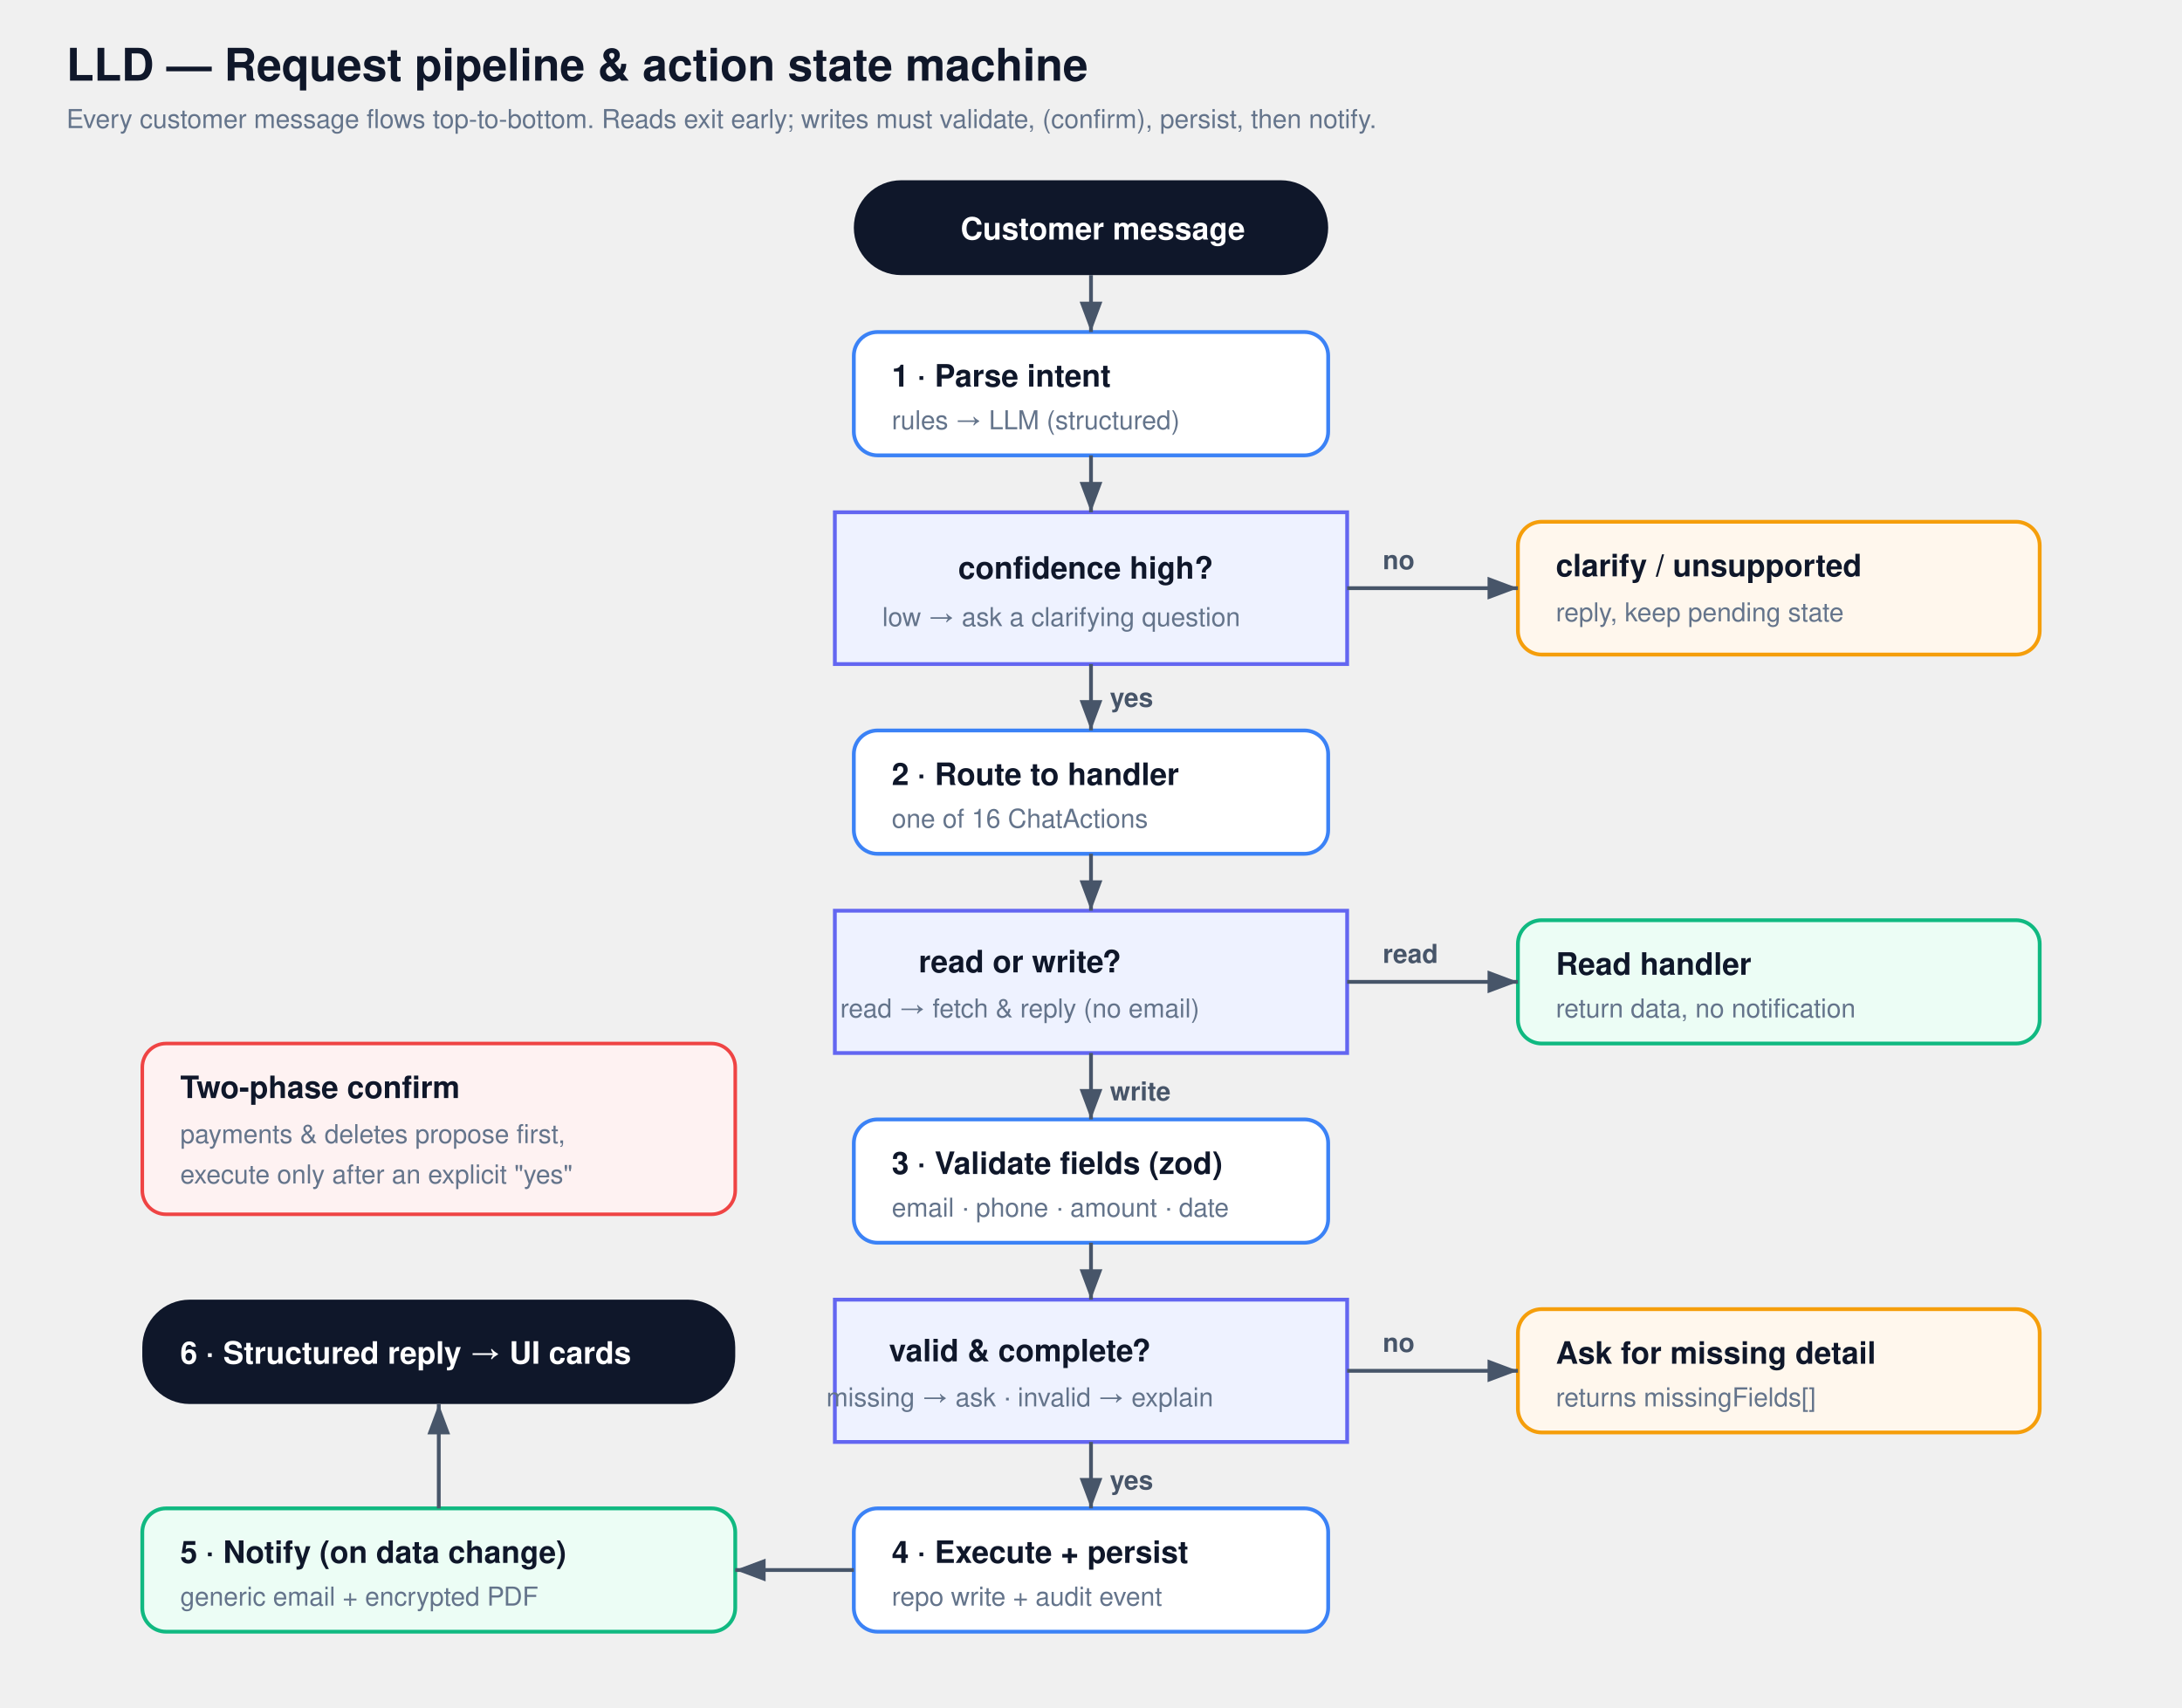
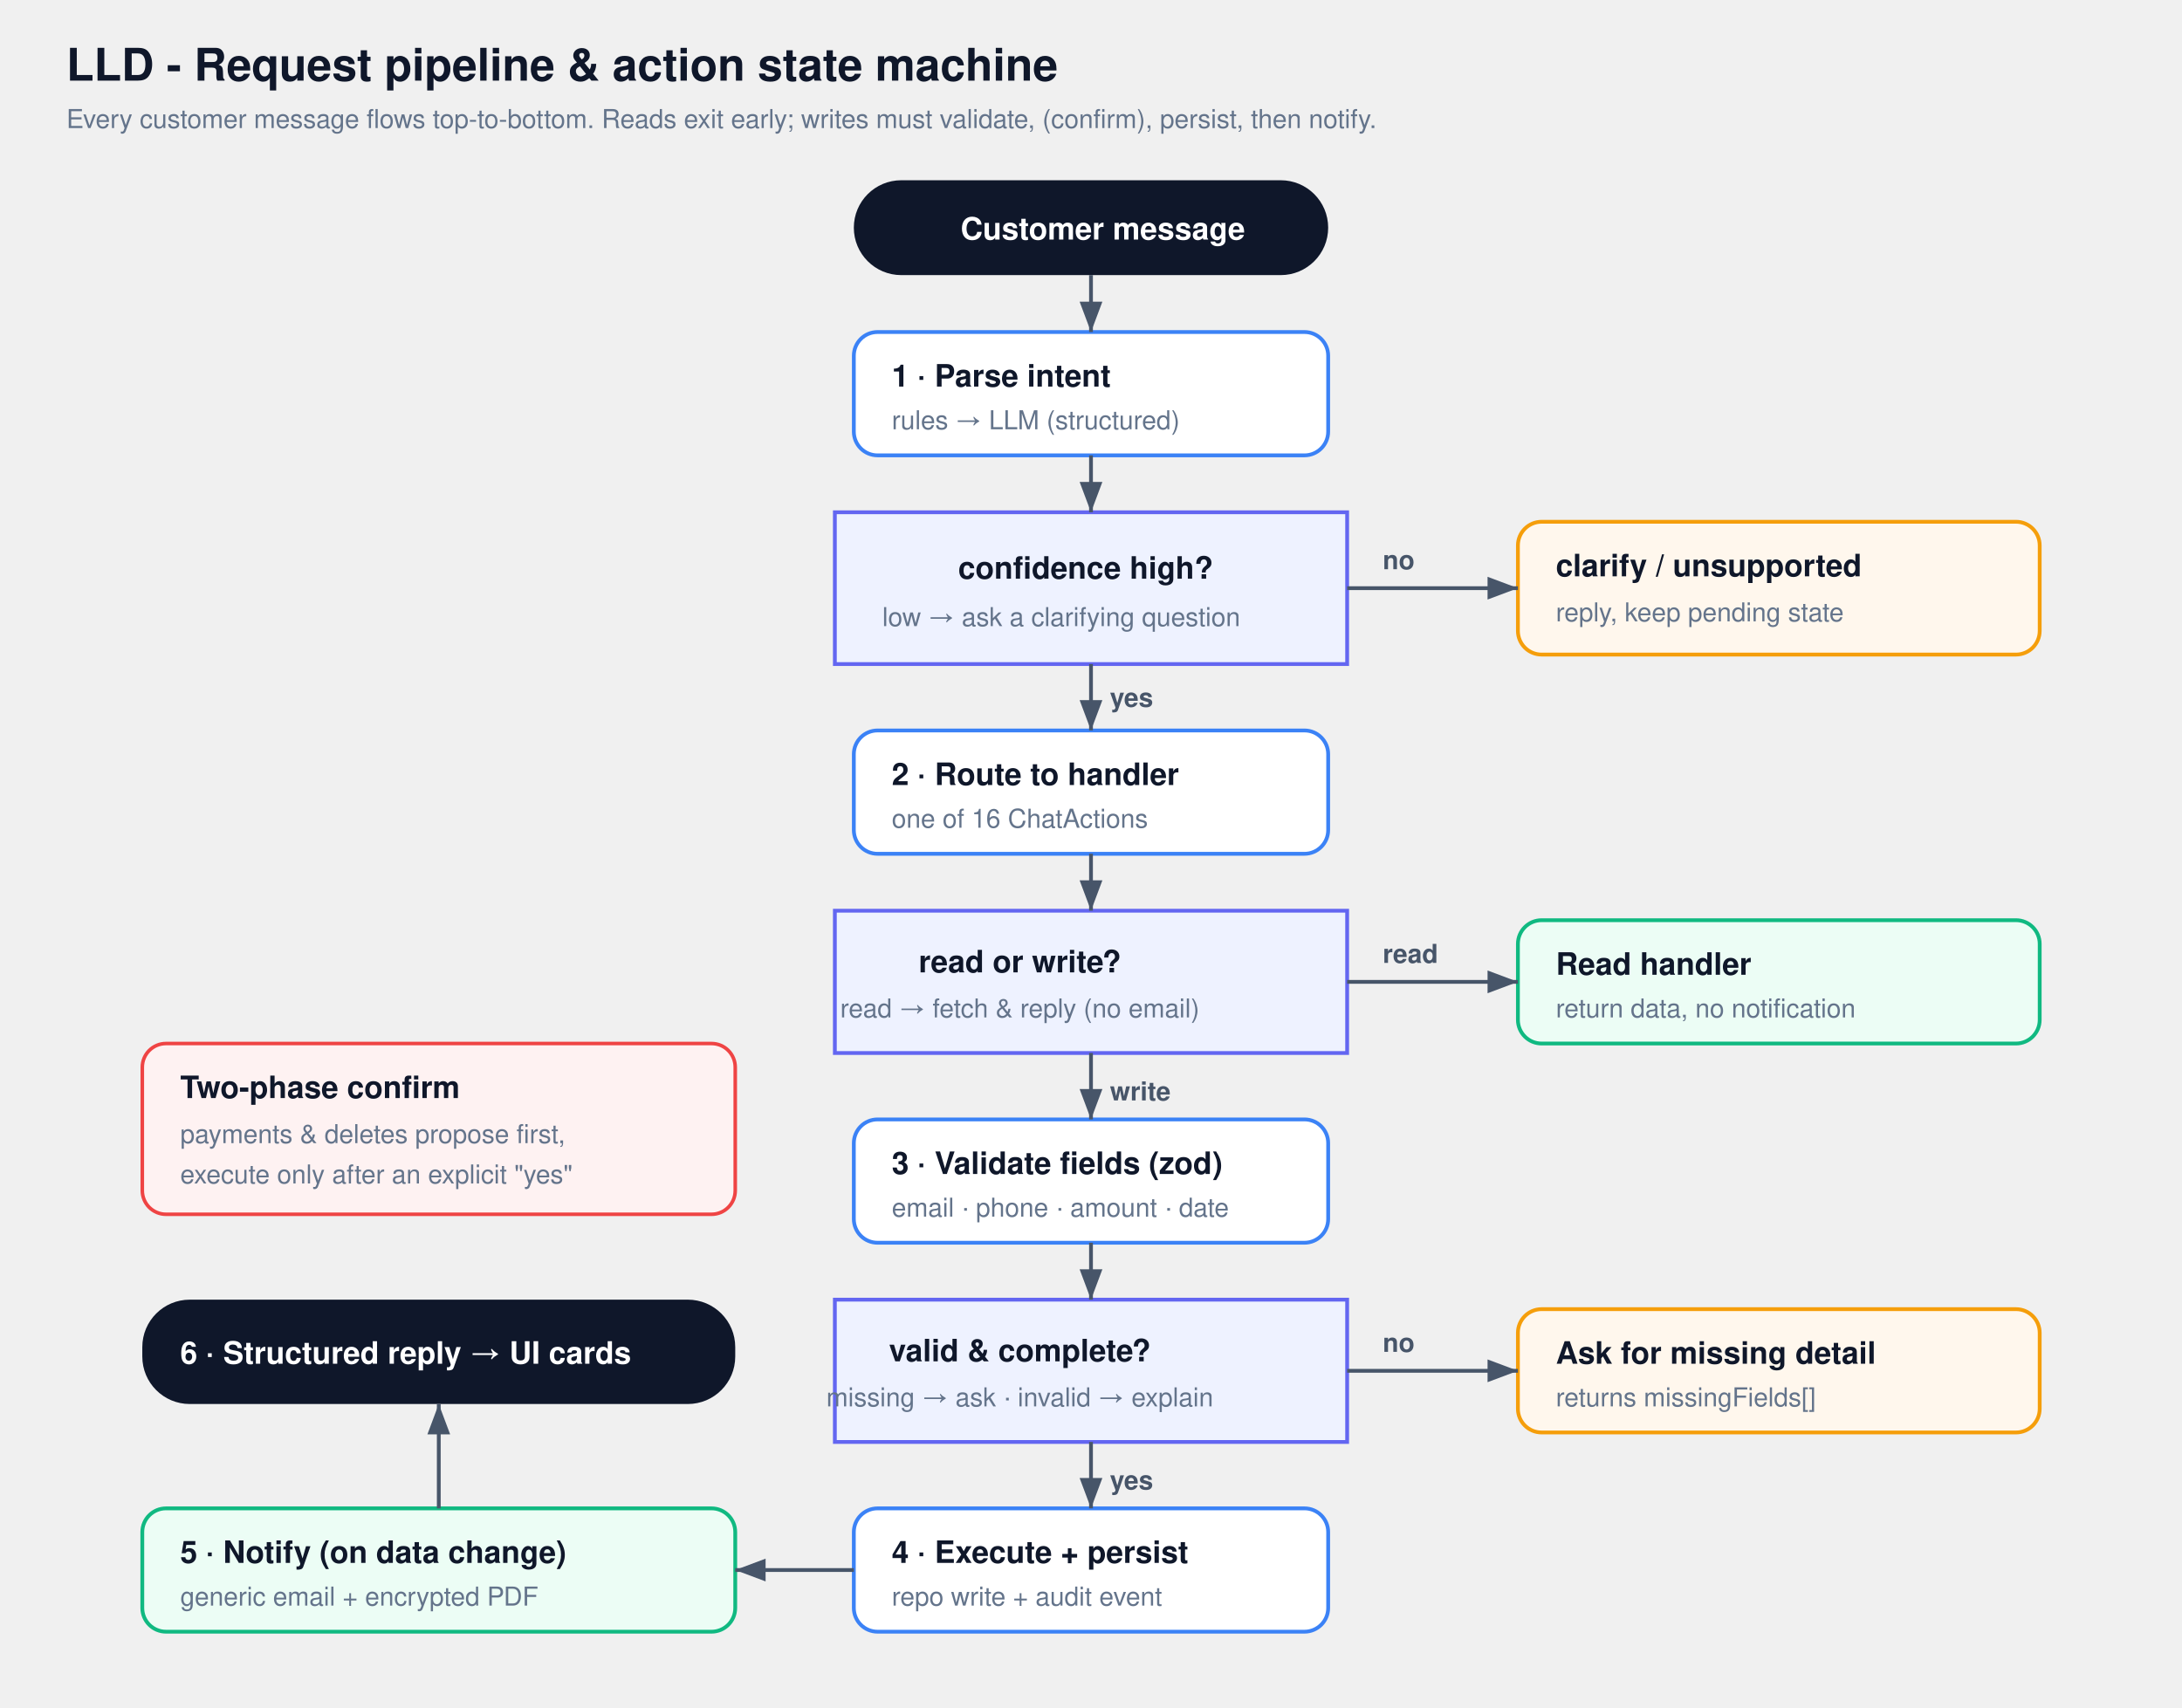
<svg xmlns="http://www.w3.org/2000/svg" viewBox="0 0 920 720" font-family="Segoe UI, Helvetica, Arial, sans-serif">
  <defs>
    <marker id="a" markerWidth="10" markerHeight="10" refX="8" refY="3" orient="auto" markerUnits="strokeWidth">
      <path d="M0,0 L8,3 L0,6 Z" fill="#475569" />
    </marker>
    <style>
      .step { fill:#ffffff; stroke:#3b82f6; stroke-width:1.6; rx:10; }
      .dec  { fill:#eef2ff; stroke:#6366f1; stroke-width:1.6; }
      .term { fill:#0f172a; rx:20; }
      .good { fill:#ecfdf5; stroke:#10b981; stroke-width:1.6; rx:10; }
      .warn { fill:#fff7ed; stroke:#f59e0b; stroke-width:1.6; rx:10; }
      .t    { fill:#0f172a; font-size:13px; font-weight:600; }
      .tw   { fill:#ffffff; font-size:13px; font-weight:600; }
      .s    { fill:#64748b; font-size:11px; }
      .e    { stroke:#475569; stroke-width:1.6; fill:none; marker-end:url(#a); }
      .lbl  { fill:#475569; font-size:11px; font-weight:600; }
    </style>
  </defs>
-   <text x="28" y="34" font-size="19" font-weight="700" fill="#0f172a">LLD — Request pipeline &amp; action state machine</text>
+   <text x="28" y="34" font-size="19" font-weight="700" fill="#0f172a">LLD - Request pipeline &amp; action state machine</text>
  <text x="28" y="54" class="s">Every customer message flows top-to-bottom. Reads exit early; writes must validate, (confirm), persist, then notify.</text>
  <rect class="term" x="360" y="76" width="200" height="40" />
  <text class="tw" x="405" y="101">Customer message</text>
  <rect class="step" x="360" y="140" width="200" height="52" />
  <text class="t" x="376" y="163">1 · Parse intent</text>
  <text class="s" x="376" y="181">rules → LLM (structured)</text>
  <rect class="dec" x="352" y="216" width="216" height="64" transform="skewX(-0)" />
  <text class="t" x="404" y="244">confidence high?</text>
  <text class="s" x="372" y="264">low → ask a clarifying question</text>
  <rect class="warn" x="640" y="220" width="220" height="56" />
  <text class="t" x="656" y="243">clarify / unsupported</text>
  <text class="s" x="656" y="262">reply, keep pending state</text>
  <rect class="step" x="360" y="308" width="200" height="52" />
  <text class="t" x="376" y="331">2 · Route to handler</text>
  <text class="s" x="376" y="349">one of 16 ChatActions</text>
  <rect class="dec" x="352" y="384" width="216" height="60" />
  <text class="t" x="430" y="410" text-anchor="middle">read or write?</text>
  <text class="s" x="430" y="429" text-anchor="middle">read → fetch &amp; reply (no email)</text>
  <rect class="good" x="640" y="388" width="220" height="52" />
  <text class="t" x="656" y="411">Read handler</text>
  <text class="s" x="656" y="429">return data, no notification</text>
  <rect class="step" x="360" y="472" width="200" height="52" />
  <text class="t" x="376" y="495">3 · Validate fields (zod)</text>
  <text class="s" x="376" y="513">email · phone · amount · date</text>
  <rect class="dec" x="352" y="548" width="216" height="60" />
  <text class="t" x="430" y="574" text-anchor="middle">valid &amp; complete?</text>
  <text class="s" x="430" y="593" text-anchor="middle">missing → ask · invalid → explain</text>
  <rect class="warn" x="640" y="552" width="220" height="52" />
  <text class="t" x="656" y="575">Ask for missing detail</text>
  <text class="s" x="656" y="593">returns missingFields[]</text>
  <rect class="step" x="360" y="636" width="200" height="52" />
  <text class="t" x="376" y="659">4 · Execute + persist</text>
  <text class="s" x="376" y="677">repo write + audit event</text>
  <rect class="good" x="60" y="636" width="250" height="52" />
  <text class="t" x="76" y="659">5 · Notify (on data change)</text>
  <text class="s" x="76" y="677">generic email + encrypted PDF</text>
  <rect class="term" x="60" y="548" width="250" height="44" />
  <text class="tw" x="76" y="575">6 · Structured reply → UI cards</text>
  <rect x="60" y="440" width="250" height="72" fill="#fef2f2" stroke="#ef4444" stroke-width="1.5" rx="10" />
  <text class="t" x="76" y="463">Two-phase confirm</text>
  <text class="s" x="76" y="482">payments &amp; deletes propose first,</text>
  <text class="s" x="76" y="499">execute only after an explicit "yes"</text>
  <path class="e" d="M460 116 V140" />
  <path class="e" d="M460 192 V216" />
  <path class="e" d="M568 248 H640" />
  <text class="lbl" x="583" y="240">no</text>
  <path class="e" d="M460 280 V308" />
  <text class="lbl" x="468" y="298">yes</text>
  <path class="e" d="M460 360 V384" />
  <path class="e" d="M568 414 H640" />
  <text class="lbl" x="583" y="406">read</text>
  <path class="e" d="M460 444 V472" />
  <text class="lbl" x="468" y="464">write</text>
  <path class="e" d="M460 524 V548" />
  <path class="e" d="M568 578 H640" />
  <text class="lbl" x="583" y="570">no</text>
  <path class="e" d="M460 608 V636" />
  <text class="lbl" x="468" y="628">yes</text>
  <path class="e" d="M360 662 H310" />
  <path class="e" d="M185 636 V592" />
</svg>
